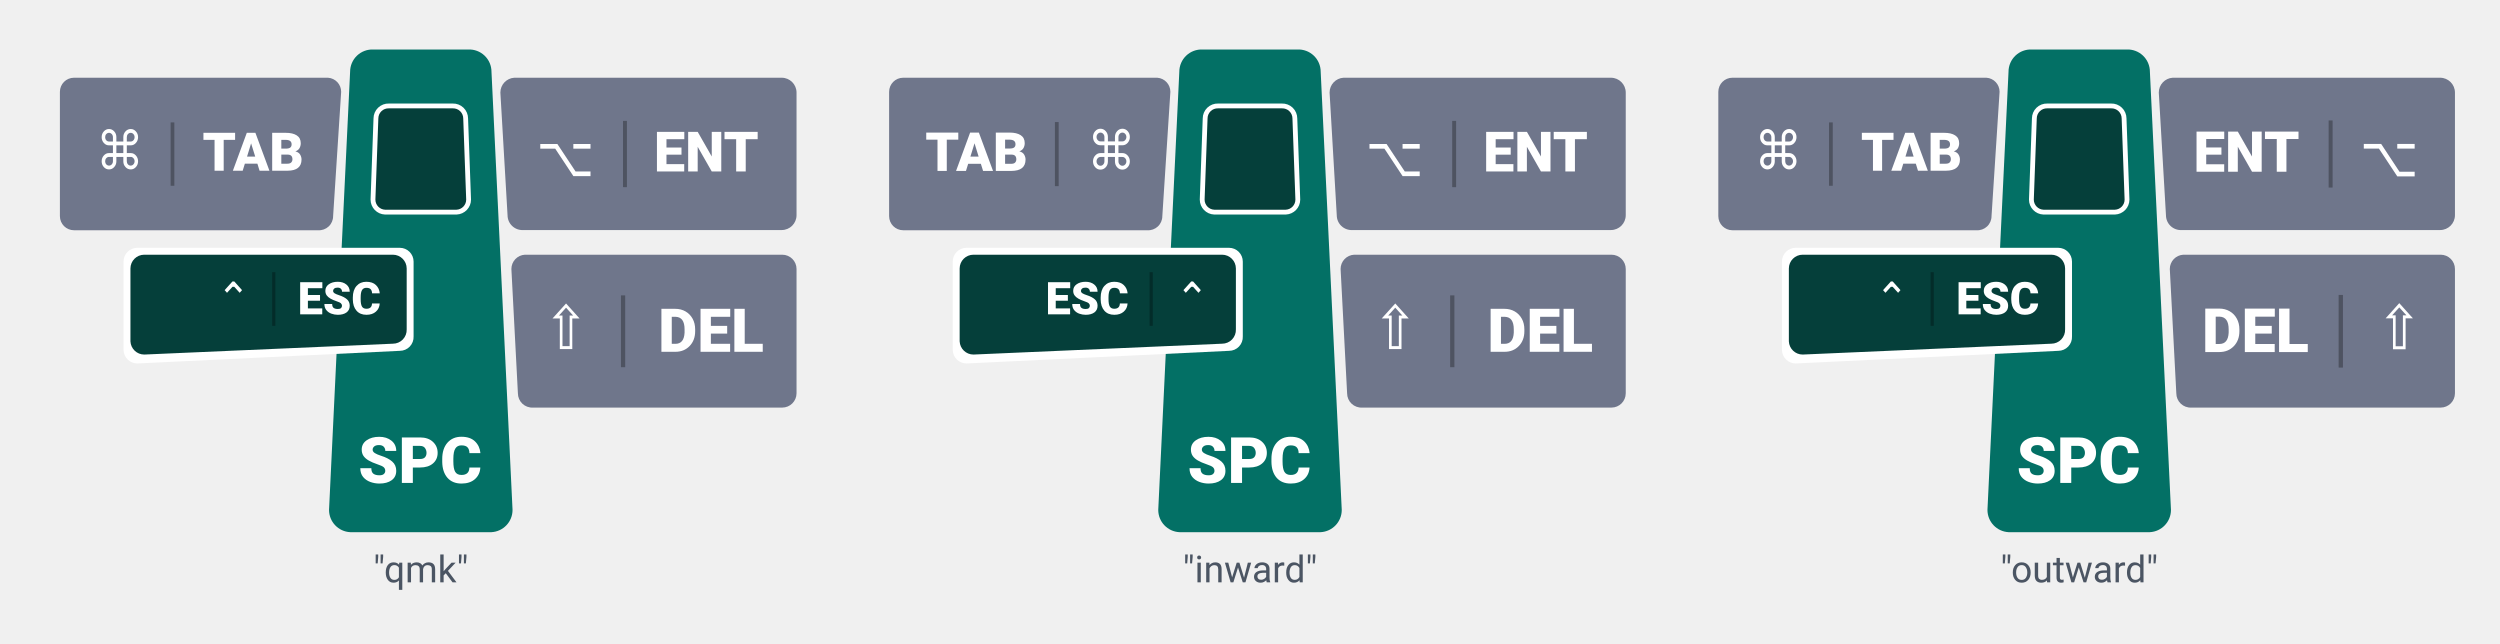
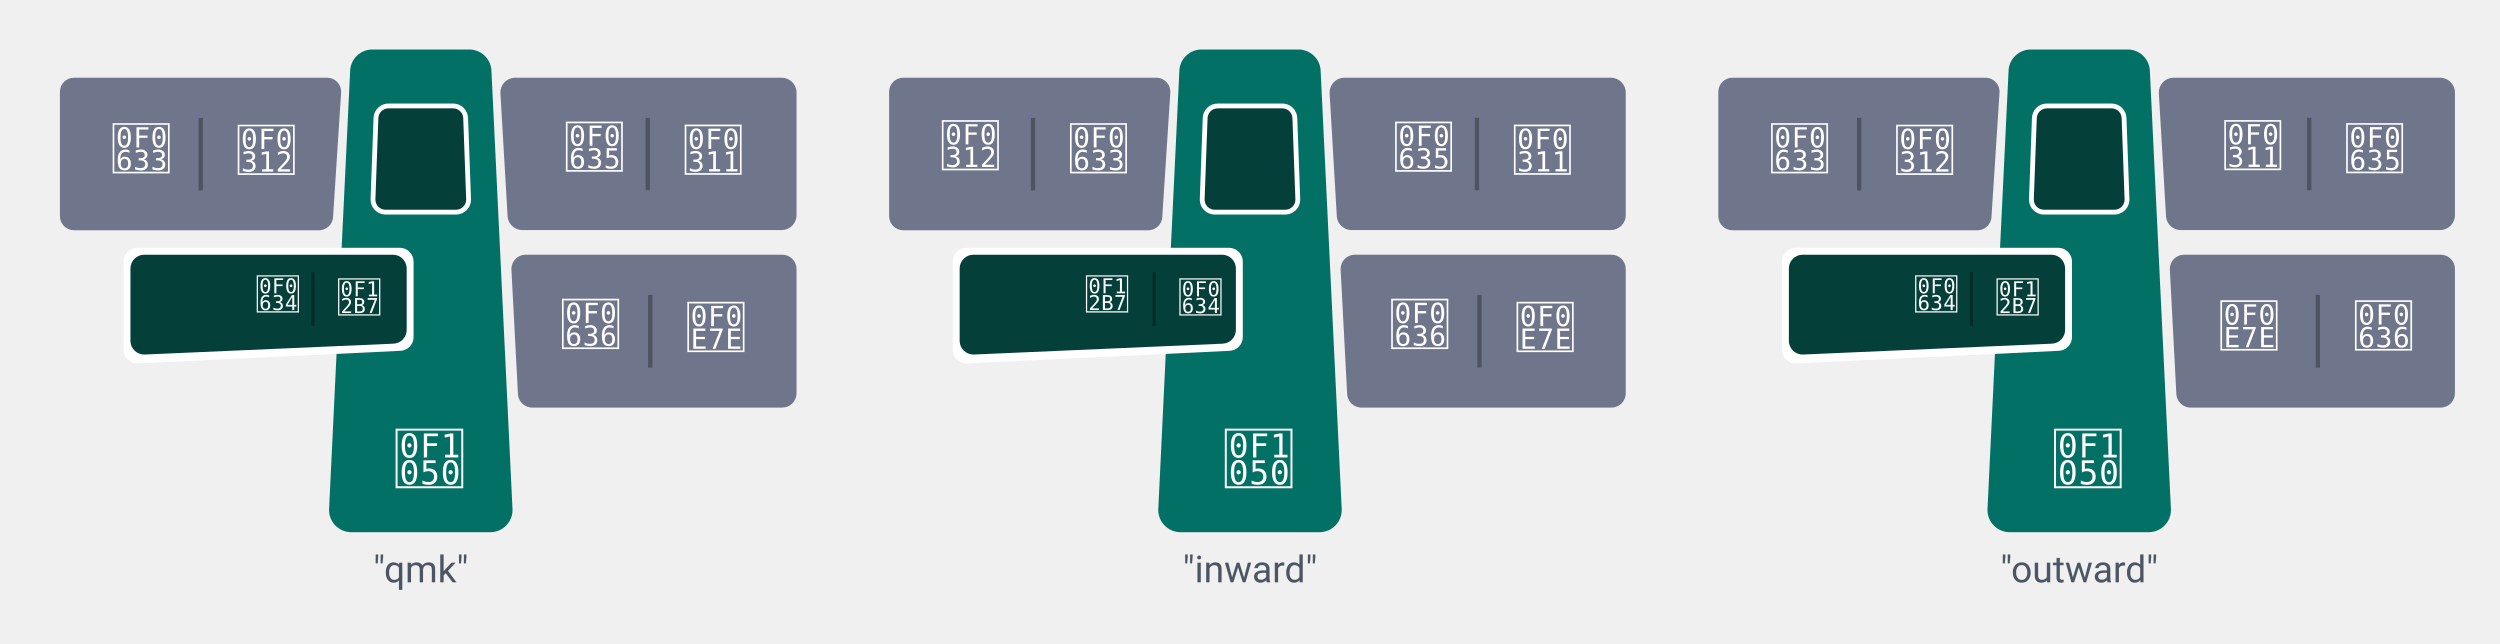
<svg xmlns="http://www.w3.org/2000/svg" width="808.0" height="208.0" viewBox="0 0 808.0 208.0">
  <defs>
</defs>
  <path fill="#037065" d="M 113.154 23.192 A 7.2 7.2 0 0 1 120.7 16.0 L 151.3 16.0 A 7.2 7.2 0 0 1 158.846 23.192 L 165.654 164.808 A 7.2 7.2 0 0 1 158.8 172.0 L 113.2 172.0 A 7.2 7.2 0 0 1 106.346 164.808 Z" />
-   <text x="115.812" y="149.014" font-size="20.681" text-anchor="start" dominant-baseline="central" font-family="'Roboto Black', 'Arial Black', sans-serif" fill="white" opacity="1.0">SPC</text>
+   <text x="127.225" y="151.525" font-size="23.4" text-anchor="start" dominant-baseline="central" font-family="'Symbols Nerd Font', 'Nerd Fonts', monospace" fill="white" opacity="1.0">󱁐</text>
  <path fill="#6F768B" d="M 19.36 29.68 A 4.56 4.56 0 0 1 23.92 25.12 L 106.0 25.12 A 4.56 4.56 0 0 1 110.265 29.67 L 107.663 69.867 A 4.56 4.56 0 0 1 102.808 74.417 L 23.92 74.417 A 4.56 4.56 0 0 1 19.36 69.857 Z" />
-   <text x="30.985" y="48.812" font-size="17.227" text-anchor="start" dominant-baseline="central" font-family="'DejaVu Sans Condensed', 'DejaVu Sans', 'Apple Symbols', sans-serif" fill="white" opacity="1.0">⌘ </text>
-   <text x="51.083" y="49.769" font-size="17.227" text-anchor="start" dominant-baseline="central" font-family="'DejaVu Sans Condensed', 'DejaVu Sans', 'Apple Symbols', sans-serif" fill="#4e5361" opacity="1.0">│ </text>
-   <text x="65.439" y="49.29" font-size="17.227" text-anchor="start" dominant-baseline="central" font-family="'Roboto Black', 'Arial Black', sans-serif" fill="white" opacity="1.0">TAB</text>
+   <text x="35.875" y="50.755" font-size="19.719" text-anchor="start" dominant-baseline="central" font-family="'Symbols Nerd Font', 'Nerd Fonts', monospace" fill="white" opacity="1.0">󰘳 </text>
+   <text x="59.537" y="49.769" font-size="19.719" text-anchor="start" dominant-baseline="central" font-family="'DejaVu Sans Condensed', 'DejaVu Sans', 'Apple Symbols', sans-serif" fill="#4e5361" opacity="1.0">│ </text>
+   <text x="76.298" y="51.248" font-size="19.719" text-anchor="start" dominant-baseline="central" font-family="'Symbols Nerd Font', 'Nerd Fonts', monospace" fill="white" opacity="1.0">󰌒</text>
  <path fill="white" d="M 39.928 84.552 A 4.464 4.464 0 0 1 44.392 80.088 L 129.208 80.088 A 4.464 4.464 0 0 1 133.672 84.552 L 133.672 108.711 A 4.464 4.464 0 0 1 129.213 113.39 L 44.387 117.472 A 4.464 4.464 0 0 1 39.928 113.223 Z" />
  <path fill="#053F3A" d="M 42.16 86.784 A 4.464 4.464 0 0 1 46.624 82.32 L 126.976 82.32 A 4.464 4.464 0 0 1 131.44 86.784 L 131.44 106.426 A 4.464 4.464 0 0 1 126.98 111.084 L 46.62 114.591 A 4.464 4.464 0 0 1 42.16 110.321 Z" />
-   <text x="69.918" y="96.605" font-size="14.609" text-anchor="start" dominant-baseline="central" font-family="'DejaVu Sans Condensed', 'DejaVu Sans', 'Apple Symbols', sans-serif" fill="white" opacity="1.0">⌃ </text>
-   <text x="84.527" y="96.605" font-size="14.609" text-anchor="start" dominant-baseline="central" font-family="'DejaVu Sans Condensed', 'DejaVu Sans', 'Apple Symbols', sans-serif" fill="#032c29" opacity="1.0">│ </text>
-   <text x="96.215" y="96.605" font-size="14.609" text-anchor="start" dominant-baseline="central" font-family="'Roboto Black', 'Arial Black', sans-serif" fill="white" opacity="1.0">ESC</text>
+   <text x="82.579" y="97.092" font-size="14.609" text-anchor="start" dominant-baseline="central" font-family="'Symbols Nerd Font', 'Nerd Fonts', monospace" fill="white" opacity="1.0">󰘴 </text>
+   <text x="97.189" y="96.605" font-size="14.609" text-anchor="start" dominant-baseline="central" font-family="'DejaVu Sans Condensed', 'DejaVu Sans', 'Apple Symbols', sans-serif" fill="#032c29" opacity="1.0">│ </text>
+   <text x="108.877" y="98.066" font-size="14.609" text-anchor="start" dominant-baseline="central" font-family="'Symbols Nerd Font', 'Nerd Fonts', monospace" fill="white" opacity="1.0">󱊷</text>
  <path fill="#6F768B" d="M 161.72 29.912 A 4.8 4.8 0 0 1 166.24 25.12 L 252.64 25.12 A 4.8 4.8 0 0 1 257.44 29.92 L 257.44 69.551 A 4.8 4.8 0 0 1 252.64 74.351 L 169.12 74.351 A 4.8 4.8 0 0 1 164.04 69.559 Z" />
-   <text x="173.381" y="50.684" font-size="18.029" text-anchor="start" dominant-baseline="central" font-family="'DejaVu Sans Condensed', 'DejaVu Sans', 'Apple Symbols', sans-serif" fill="white" opacity="1.0">⌥ </text>
-   <text x="197.104" y="49.735" font-size="18.029" text-anchor="start" dominant-baseline="central" font-family="'DejaVu Sans Condensed', 'DejaVu Sans', 'Apple Symbols', sans-serif" fill="#4e5361" opacity="1.0">│ </text>
-   <text x="211.338" y="49.261" font-size="18.029" text-anchor="start" dominant-baseline="central" font-family="'Roboto Black', 'Arial Black', sans-serif" fill="white" opacity="1.0">ENT</text>
+   <text x="182.363" y="50.228" font-size="19.692" text-anchor="start" dominant-baseline="central" font-family="'Symbols Nerd Font', 'Nerd Fonts', monospace" fill="white" opacity="1.0">󰘵 </text>
+   <text x="204.025" y="49.735" font-size="19.692" text-anchor="start" dominant-baseline="central" font-family="'DejaVu Sans Condensed', 'DejaVu Sans', 'Apple Symbols', sans-serif" fill="#4e5361" opacity="1.0">│ </text>
+   <text x="220.763" y="51.212" font-size="19.692" text-anchor="start" dominant-baseline="central" font-family="'Symbols Nerd Font', 'Nerd Fonts', monospace" fill="white" opacity="1.0">󰌑</text>
  <path fill="#6F768B" d="M 165.282 86.934 A 4.62 4.62 0 0 1 169.66 82.32 L 252.82 82.32 A 4.62 4.62 0 0 1 257.44 86.94 L 257.44 127.112 A 4.62 4.62 0 0 1 252.82 131.732 L 172.247 131.732 A 4.62 4.62 0 0 1 167.386 127.118 Z" />
-   <text x="175.574" y="106.049" font-size="19.543" text-anchor="start" dominant-baseline="central" font-family="'DejaVu Sans Condensed', 'DejaVu Sans', 'Apple Symbols', sans-serif" fill="white" opacity="1.0">⇧ </text>
-   <text x="196.094" y="107.026" font-size="19.543" text-anchor="start" dominant-baseline="central" font-family="'DejaVu Sans Condensed', 'DejaVu Sans', 'Apple Symbols', sans-serif" fill="#4e5361" opacity="1.0">│ </text>
-   <text x="212.706" y="107.026" font-size="19.543" text-anchor="start" dominant-baseline="central" font-family="'Roboto Black', 'Arial Black', sans-serif" fill="white" opacity="1.0">DEL</text>
+   <text x="181.099" y="107.52" font-size="19.765" text-anchor="start" dominant-baseline="central" font-family="'Symbols Nerd Font', 'Nerd Fonts', monospace" fill="white" opacity="1.0">󰘶 </text>
+   <text x="204.816" y="107.026" font-size="19.765" text-anchor="start" dominant-baseline="central" font-family="'DejaVu Sans Condensed', 'DejaVu Sans', 'Apple Symbols', sans-serif" fill="#4e5361" opacity="1.0">│ </text>
+   <text x="221.616" y="108.508" font-size="19.765" text-anchor="start" dominant-baseline="central" font-family="'Symbols Nerd Font', 'Nerd Fonts', monospace" fill="white" opacity="1.0">󰹾</text>
  <path fill="#053F3A" stroke="white" stroke-width="1.56" d="M 121.501 38.293 A 4.056 4.056 0 0 1 125.704 34.24 L 146.296 34.24 A 4.056 4.056 0 0 1 150.499 38.293 L 151.453 64.507 A 4.056 4.056 0 0 1 147.544 68.56 L 124.456 68.56 A 4.056 4.056 0 0 1 120.547 64.507 Z" />
  <text x="136.0" y="180.0" font-size="12.0" text-anchor="middle" dominant-baseline="text-before-edge" font-family="Roboto, sans-serif" fill="#4B5563">"qmk"</text>
  <path fill="#037065" d="M 381.154 23.192 A 7.2 7.2 0 0 1 388.7 16.0 L 419.3 16.0 A 7.2 7.2 0 0 1 426.846 23.192 L 433.654 164.808 A 7.2 7.2 0 0 1 426.8 172.0 L 381.2 172.0 A 7.2 7.2 0 0 1 374.346 164.808 Z" />
-   <text x="383.812" y="149.014" font-size="20.681" text-anchor="start" dominant-baseline="central" font-family="'Roboto Black', 'Arial Black', sans-serif" fill="white" opacity="1.0">SPC</text>
+   <text x="395.225" y="151.525" font-size="23.4" text-anchor="start" dominant-baseline="central" font-family="'Symbols Nerd Font', 'Nerd Fonts', monospace" fill="white" opacity="1.0">󱁐</text>
  <path fill="#6F768B" d="M 287.36 29.68 A 4.56 4.56 0 0 1 291.92 25.12 L 374.0 25.12 A 4.56 4.56 0 0 1 378.265 29.67 L 375.663 69.867 A 4.56 4.56 0 0 1 370.808 74.417 L 291.92 74.417 A 4.56 4.56 0 0 1 287.36 69.857 Z" />
-   <text x="299.045" y="49.284" font-size="17.442" text-anchor="start" dominant-baseline="central" font-family="'Roboto Black', 'Arial Black', sans-serif" fill="white" opacity="1.0">TAB </text>
-   <text x="336.836" y="49.769" font-size="17.442" text-anchor="start" dominant-baseline="central" font-family="'DejaVu Sans Condensed', 'DejaVu Sans', 'Apple Symbols', sans-serif" fill="#4e5361" opacity="1.0">│ </text>
-   <text x="351.371" y="48.8" font-size="17.442" text-anchor="start" dominant-baseline="central" font-family="'DejaVu Sans Condensed', 'DejaVu Sans', 'Apple Symbols', sans-serif" fill="white" opacity="1.0">⌘</text>
+   <text x="303.875" y="49.769" font-size="19.719" text-anchor="start" dominant-baseline="central" font-family="'Symbols Nerd Font', 'Nerd Fonts', monospace" fill="white" opacity="1.0">󰌒 </text>
+   <text x="328.523" y="49.769" font-size="19.719" text-anchor="start" dominant-baseline="central" font-family="'DejaVu Sans Condensed', 'DejaVu Sans', 'Apple Symbols', sans-serif" fill="#4e5361" opacity="1.0">│ </text>
+   <text x="345.284" y="50.755" font-size="19.719" text-anchor="start" dominant-baseline="central" font-family="'Symbols Nerd Font', 'Nerd Fonts', monospace" fill="white" opacity="1.0">󰘳</text>
  <path fill="white" d="M 307.928 84.552 A 4.464 4.464 0 0 1 312.392 80.088 L 397.208 80.088 A 4.464 4.464 0 0 1 401.672 84.552 L 401.672 108.711 A 4.464 4.464 0 0 1 397.213 113.39 L 312.387 117.472 A 4.464 4.464 0 0 1 307.928 113.223 Z" />
  <path fill="#053F3A" d="M 310.16 86.784 A 4.464 4.464 0 0 1 314.624 82.32 L 394.976 82.32 A 4.464 4.464 0 0 1 399.44 86.784 L 399.44 106.426 A 4.464 4.464 0 0 1 394.98 111.084 L 314.62 114.591 A 4.464 4.464 0 0 1 310.16 110.321 Z" />
-   <text x="337.918" y="96.605" font-size="14.609" text-anchor="start" dominant-baseline="central" font-family="'Roboto Black', 'Arial Black', sans-serif" fill="white" opacity="1.0">ESC </text>
-   <text x="368.111" y="96.605" font-size="14.609" text-anchor="start" dominant-baseline="central" font-family="'DejaVu Sans Condensed', 'DejaVu Sans', 'Apple Symbols', sans-serif" fill="#032c29" opacity="1.0">│ </text>
-   <text x="379.798" y="96.605" font-size="14.609" text-anchor="start" dominant-baseline="central" font-family="'DejaVu Sans Condensed', 'DejaVu Sans', 'Apple Symbols', sans-serif" fill="white" opacity="1.0">⌃</text>
+   <text x="350.579" y="97.092" font-size="14.609" text-anchor="start" dominant-baseline="central" font-family="'Symbols Nerd Font', 'Nerd Fonts', monospace" fill="white" opacity="1.0">󱊷 </text>
+   <text x="369.085" y="96.605" font-size="14.609" text-anchor="start" dominant-baseline="central" font-family="'DejaVu Sans Condensed', 'DejaVu Sans', 'Apple Symbols', sans-serif" fill="#032c29" opacity="1.0">│ </text>
+   <text x="380.772" y="98.066" font-size="14.609" text-anchor="start" dominant-baseline="central" font-family="'Symbols Nerd Font', 'Nerd Fonts', monospace" fill="white" opacity="1.0">󰘴</text>
  <path fill="#6F768B" d="M 429.72 29.912 A 4.8 4.8 0 0 1 434.24 25.12 L 520.64 25.12 A 4.8 4.8 0 0 1 525.44 29.92 L 525.44 69.551 A 4.8 4.8 0 0 1 520.64 74.351 L 437.12 74.351 A 4.8 4.8 0 0 1 432.04 69.559 Z" />
-   <text x="441.381" y="50.684" font-size="18.029" text-anchor="start" dominant-baseline="central" font-family="'DejaVu Sans Condensed', 'DejaVu Sans', 'Apple Symbols', sans-serif" fill="white" opacity="1.0">⌥ </text>
-   <text x="465.104" y="49.735" font-size="18.029" text-anchor="start" dominant-baseline="central" font-family="'DejaVu Sans Condensed', 'DejaVu Sans', 'Apple Symbols', sans-serif" fill="#4e5361" opacity="1.0">│ </text>
-   <text x="479.338" y="49.261" font-size="18.029" text-anchor="start" dominant-baseline="central" font-family="'Roboto Black', 'Arial Black', sans-serif" fill="white" opacity="1.0">ENT</text>
+   <text x="450.363" y="50.228" font-size="19.692" text-anchor="start" dominant-baseline="central" font-family="'Symbols Nerd Font', 'Nerd Fonts', monospace" fill="white" opacity="1.0">󰘵 </text>
+   <text x="472.025" y="49.735" font-size="19.692" text-anchor="start" dominant-baseline="central" font-family="'DejaVu Sans Condensed', 'DejaVu Sans', 'Apple Symbols', sans-serif" fill="#4e5361" opacity="1.0">│ </text>
+   <text x="488.763" y="51.212" font-size="19.692" text-anchor="start" dominant-baseline="central" font-family="'Symbols Nerd Font', 'Nerd Fonts', monospace" fill="white" opacity="1.0">󰌑</text>
  <path fill="#6F768B" d="M 433.282 86.934 A 4.62 4.62 0 0 1 437.66 82.32 L 520.82 82.32 A 4.62 4.62 0 0 1 525.44 86.94 L 525.44 127.112 A 4.62 4.62 0 0 1 520.82 131.732 L 440.247 131.732 A 4.62 4.62 0 0 1 435.386 127.118 Z" />
-   <text x="443.574" y="106.049" font-size="19.543" text-anchor="start" dominant-baseline="central" font-family="'DejaVu Sans Condensed', 'DejaVu Sans', 'Apple Symbols', sans-serif" fill="white" opacity="1.0">⇧ </text>
-   <text x="464.094" y="107.026" font-size="19.543" text-anchor="start" dominant-baseline="central" font-family="'DejaVu Sans Condensed', 'DejaVu Sans', 'Apple Symbols', sans-serif" fill="#4e5361" opacity="1.0">│ </text>
-   <text x="480.706" y="107.026" font-size="19.543" text-anchor="start" dominant-baseline="central" font-family="'Roboto Black', 'Arial Black', sans-serif" fill="white" opacity="1.0">DEL</text>
+   <text x="449.099" y="107.52" font-size="19.765" text-anchor="start" dominant-baseline="central" font-family="'Symbols Nerd Font', 'Nerd Fonts', monospace" fill="white" opacity="1.0">󰘶 </text>
+   <text x="472.816" y="107.026" font-size="19.765" text-anchor="start" dominant-baseline="central" font-family="'DejaVu Sans Condensed', 'DejaVu Sans', 'Apple Symbols', sans-serif" fill="#4e5361" opacity="1.0">│ </text>
+   <text x="489.616" y="108.508" font-size="19.765" text-anchor="start" dominant-baseline="central" font-family="'Symbols Nerd Font', 'Nerd Fonts', monospace" fill="white" opacity="1.0">󰹾</text>
  <path fill="#053F3A" stroke="white" stroke-width="1.56" d="M 389.501 38.293 A 4.056 4.056 0 0 1 393.704 34.24 L 414.296 34.24 A 4.056 4.056 0 0 1 418.499 38.293 L 419.453 64.507 A 4.056 4.056 0 0 1 415.544 68.56 L 392.456 68.56 A 4.056 4.056 0 0 1 388.547 64.507 Z" />
  <text x="404.0" y="180.0" font-size="12.0" text-anchor="middle" dominant-baseline="text-before-edge" font-family="Roboto, sans-serif" fill="#4B5563">"inward"</text>
  <path fill="#037065" d="M 649.154 23.192 A 7.2 7.2 0 0 1 656.7 16.0 L 687.3 16.0 A 7.2 7.2 0 0 1 694.846 23.192 L 701.654 164.808 A 7.2 7.2 0 0 1 694.8 172.0 L 649.2 172.0 A 7.2 7.2 0 0 1 642.346 164.808 Z" />
-   <text x="651.812" y="149.014" font-size="20.681" text-anchor="start" dominant-baseline="central" font-family="'Roboto Black', 'Arial Black', sans-serif" fill="white" opacity="1.0">SPC</text>
+   <text x="663.225" y="151.525" font-size="23.4" text-anchor="start" dominant-baseline="central" font-family="'Symbols Nerd Font', 'Nerd Fonts', monospace" fill="white" opacity="1.0">󱁐</text>
  <path fill="#6F768B" d="M 555.36 29.68 A 4.56 4.56 0 0 1 559.92 25.12 L 642 25.12 A 4.56 4.56 0 0 1 646.265 29.67 L 643.663 69.867 A 4.56 4.56 0 0 1 638.808 74.417 L 559.92 74.417 A 4.56 4.56 0 0 1 555.36 69.857 Z" />
-   <text x="566.985" y="48.812" font-size="17.227" text-anchor="start" dominant-baseline="central" font-family="'DejaVu Sans Condensed', 'DejaVu Sans', 'Apple Symbols', sans-serif" fill="white" opacity="1.0">⌘ </text>
-   <text x="587.083" y="49.769" font-size="17.227" text-anchor="start" dominant-baseline="central" font-family="'DejaVu Sans Condensed', 'DejaVu Sans', 'Apple Symbols', sans-serif" fill="#4e5361" opacity="1.0">│ </text>
-   <text x="601.439" y="49.29" font-size="17.227" text-anchor="start" dominant-baseline="central" font-family="'Roboto Black', 'Arial Black', sans-serif" fill="white" opacity="1.0">TAB</text>
+   <text x="571.875" y="50.755" font-size="19.719" text-anchor="start" dominant-baseline="central" font-family="'Symbols Nerd Font', 'Nerd Fonts', monospace" fill="white" opacity="1.0">󰘳 </text>
+   <text x="595.537" y="49.769" font-size="19.719" text-anchor="start" dominant-baseline="central" font-family="'DejaVu Sans Condensed', 'DejaVu Sans', 'Apple Symbols', sans-serif" fill="#4e5361" opacity="1.0">│ </text>
+   <text x="612.298" y="51.248" font-size="19.719" text-anchor="start" dominant-baseline="central" font-family="'Symbols Nerd Font', 'Nerd Fonts', monospace" fill="white" opacity="1.0">󰌒</text>
  <path fill="white" d="M 575.928 84.552 A 4.464 4.464 0 0 1 580.392 80.088 L 665.208 80.088 A 4.464 4.464 0 0 1 669.672 84.552 L 669.672 108.711 A 4.464 4.464 0 0 1 665.213 113.39 L 580.387 117.472 A 4.464 4.464 0 0 1 575.928 113.223 Z" />
  <path fill="#053F3A" d="M 578.16 86.784 A 4.464 4.464 0 0 1 582.624 82.32 L 662.976 82.32 A 4.464 4.464 0 0 1 667.44 86.784 L 667.44 106.426 A 4.464 4.464 0 0 1 662.98 111.084 L 582.62 114.591 A 4.464 4.464 0 0 1 578.16 110.321 Z" />
-   <text x="605.918" y="96.605" font-size="14.609" text-anchor="start" dominant-baseline="central" font-family="'DejaVu Sans Condensed', 'DejaVu Sans', 'Apple Symbols', sans-serif" fill="white" opacity="1.0">⌃ </text>
-   <text x="620.527" y="96.605" font-size="14.609" text-anchor="start" dominant-baseline="central" font-family="'DejaVu Sans Condensed', 'DejaVu Sans', 'Apple Symbols', sans-serif" fill="#032c29" opacity="1.0">│ </text>
-   <text x="632.215" y="96.605" font-size="14.609" text-anchor="start" dominant-baseline="central" font-family="'Roboto Black', 'Arial Black', sans-serif" fill="white" opacity="1.0">ESC</text>
+   <text x="618.579" y="97.092" font-size="14.609" text-anchor="start" dominant-baseline="central" font-family="'Symbols Nerd Font', 'Nerd Fonts', monospace" fill="white" opacity="1.0">󰘴 </text>
+   <text x="633.189" y="96.605" font-size="14.609" text-anchor="start" dominant-baseline="central" font-family="'DejaVu Sans Condensed', 'DejaVu Sans', 'Apple Symbols', sans-serif" fill="#032c29" opacity="1.0">│ </text>
+   <text x="644.877" y="98.066" font-size="14.609" text-anchor="start" dominant-baseline="central" font-family="'Symbols Nerd Font', 'Nerd Fonts', monospace" fill="white" opacity="1.0">󱊷</text>
  <path fill="#6F768B" d="M 697.72 29.912 A 4.8 4.8 0 0 1 702.24 25.12 L 788.64 25.12 A 4.8 4.8 0 0 1 793.44 29.92 L 793.44 69.551 A 4.8 4.8 0 0 1 788.64 74.351 L 705.12 74.351 A 4.8 4.8 0 0 1 700.04 69.559 Z" />
-   <text x="708.936" y="49.255" font-size="18.252" text-anchor="start" dominant-baseline="central" font-family="'Roboto Black', 'Arial Black', sans-serif" fill="white" opacity="1.0">ENT </text>
-   <text x="748.322" y="49.735" font-size="18.252" text-anchor="start" dominant-baseline="central" font-family="'DejaVu Sans Condensed', 'DejaVu Sans', 'Apple Symbols', sans-serif" fill="#4e5361" opacity="1.0">│ </text>
-   <text x="762.731" y="50.696" font-size="18.252" text-anchor="start" dominant-baseline="central" font-family="'DejaVu Sans Condensed', 'DejaVu Sans', 'Apple Symbols', sans-serif" fill="white" opacity="1.0">⌥</text>
+   <text x="718.363" y="49.735" font-size="19.692" text-anchor="start" dominant-baseline="central" font-family="'Symbols Nerd Font', 'Nerd Fonts', monospace" fill="white" opacity="1.0">󰌑 </text>
+   <text x="741.009" y="49.735" font-size="19.692" text-anchor="start" dominant-baseline="central" font-family="'DejaVu Sans Condensed', 'DejaVu Sans', 'Apple Symbols', sans-serif" fill="#4e5361" opacity="1.0">│ </text>
+   <text x="757.748" y="50.72" font-size="19.692" text-anchor="start" dominant-baseline="central" font-family="'Symbols Nerd Font', 'Nerd Fonts', monospace" fill="white" opacity="1.0">󰘵</text>
  <path fill="#6F768B" d="M 701.282 86.934 A 4.62 4.62 0 0 1 705.66 82.32 L 788.82 82.32 A 4.62 4.62 0 0 1 793.44 86.94 L 793.44 127.112 A 4.62 4.62 0 0 1 788.82 131.732 L 708.247 131.732 A 4.62 4.62 0 0 1 703.386 127.118 Z" />
-   <text x="711.664" y="107.026" font-size="19.765" text-anchor="start" dominant-baseline="central" font-family="'Roboto Black', 'Arial Black', sans-serif" fill="white" opacity="1.0">DEL </text>
-   <text x="751.193" y="107.026" font-size="19.765" text-anchor="start" dominant-baseline="central" font-family="'DejaVu Sans Condensed', 'DejaVu Sans', 'Apple Symbols', sans-serif" fill="#4e5361" opacity="1.0">│ </text>
-   <text x="767.993" y="106.038" font-size="19.765" text-anchor="start" dominant-baseline="central" font-family="'DejaVu Sans Condensed', 'DejaVu Sans', 'Apple Symbols', sans-serif" fill="white" opacity="1.0">⇧</text>
+   <text x="717.099" y="108.014" font-size="19.765" text-anchor="start" dominant-baseline="central" font-family="'Symbols Nerd Font', 'Nerd Fonts', monospace" fill="white" opacity="1.0">󰹾 </text>
+   <text x="743.781" y="107.026" font-size="19.765" text-anchor="start" dominant-baseline="central" font-family="'DejaVu Sans Condensed', 'DejaVu Sans', 'Apple Symbols', sans-serif" fill="#4e5361" opacity="1.0">│ </text>
+   <text x="760.581" y="108.014" font-size="19.765" text-anchor="start" dominant-baseline="central" font-family="'Symbols Nerd Font', 'Nerd Fonts', monospace" fill="white" opacity="1.0">󰘶</text>
  <path fill="#053F3A" stroke="white" stroke-width="1.56" d="M 657.501 38.293 A 4.056 4.056 0 0 1 661.704 34.24 L 682.296 34.24 A 4.056 4.056 0 0 1 686.499 38.293 L 687.453 64.507 A 4.056 4.056 0 0 1 683.544 68.56 L 660.456 68.56 A 4.056 4.056 0 0 1 656.547 64.507 Z" />
  <text x="672.0" y="180.0" font-size="12.0" text-anchor="middle" dominant-baseline="text-before-edge" font-family="Roboto, sans-serif" fill="#4B5563">"outward"</text>
</svg>
